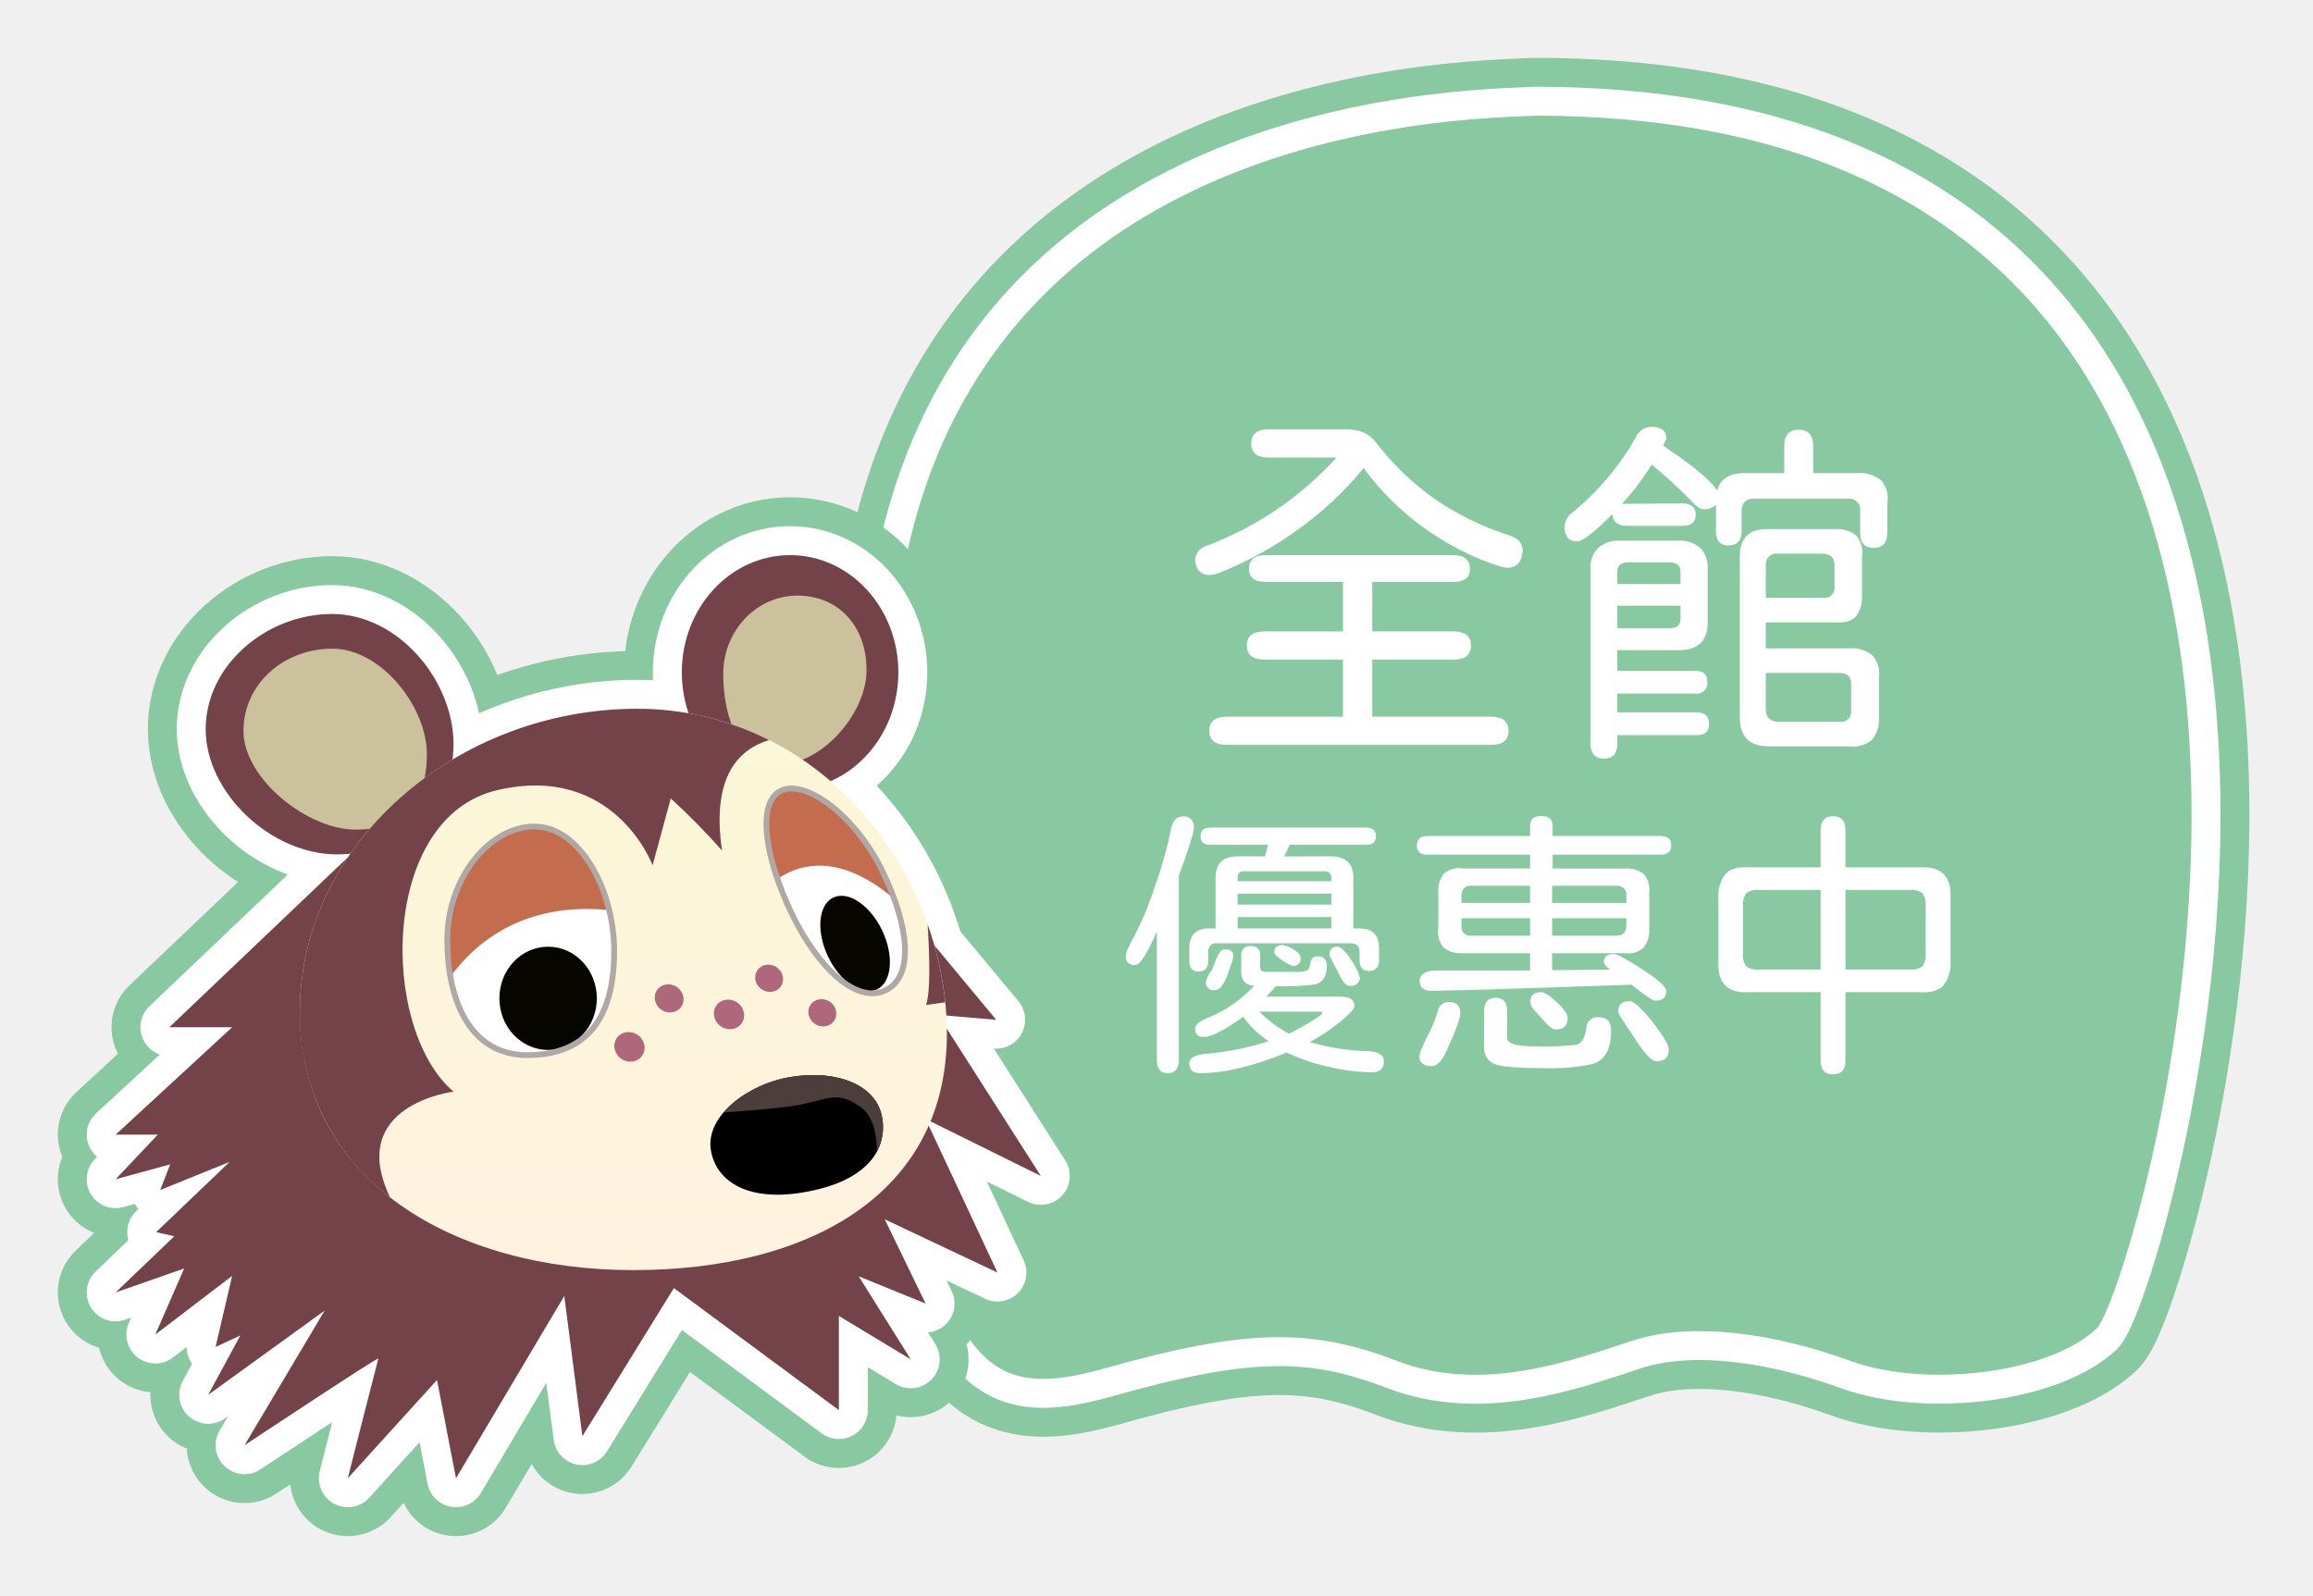
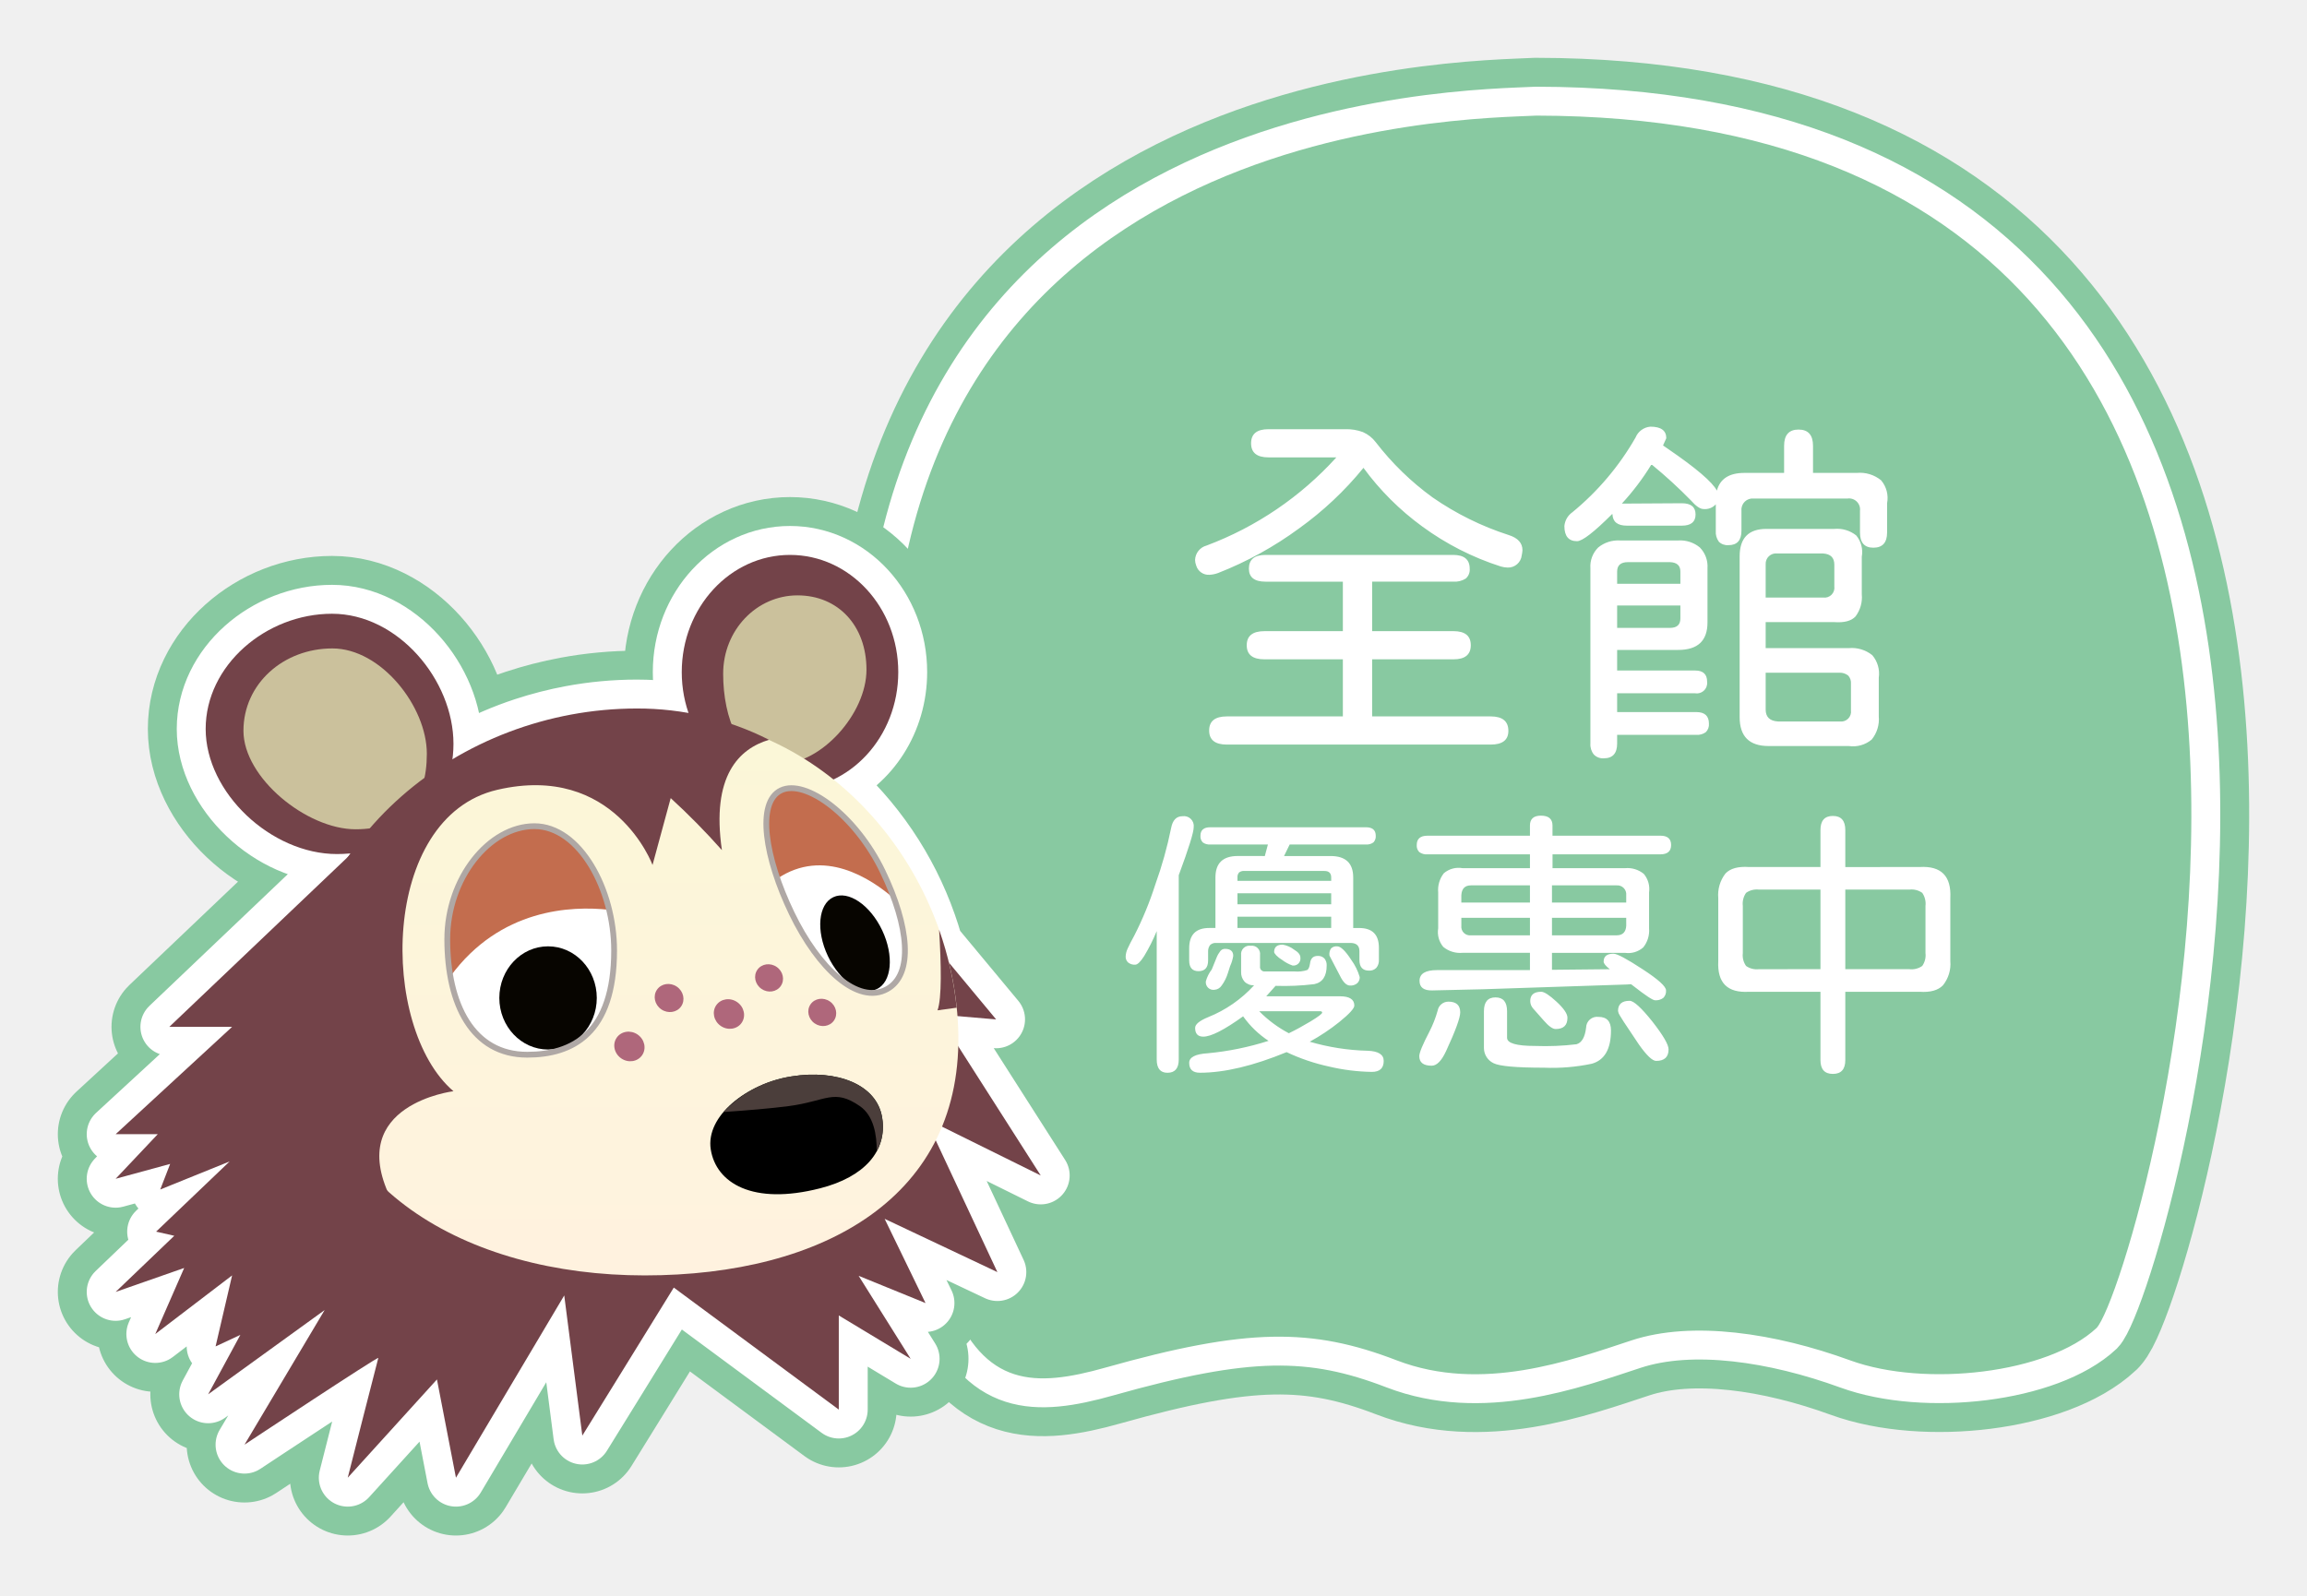
- <svg xmlns="http://www.w3.org/2000/svg" width="400" height="276" viewBox="0 0 400 276">
+ <svg xmlns="http://www.w3.org/2000/svg" width="399" height="276" viewBox="0 0 399 276">
  <defs>
    <linearGradient id="linear-gradient" x1="0.5" x2="0.5" y2="1" gradientUnits="objectBoundingBox">
      <stop offset="0" stop-color="#fbf7d7" />
      <stop offset="1" stop-color="#fff2df" />
    </linearGradient>
    <clipPath id="clip-slogan">
-       <rect width="400" height="276" />
+       <rect width="399" height="276" />
    </clipPath>
  </defs>
  <g id="slogan" clip-path="url(#clip-slogan)">
-     <g id="Group_185" data-name="Group 185" transform="translate(-100 -219)">
+     <g id="Group_181" data-name="Group 181" transform="translate(-100 -219)">
      <g id="Group_154" data-name="Group 154" transform="translate(134 -20)">
        <path id="Path_69" data-name="Path 69" d="M-291.042,588.813c-11.553.629-114.476.314-111.675,108.143s12.6,115.374,37.108,108.458,35.708-6.916,50.412-1.258,30.107,0,40.609-3.458,24.856-1.258,37.809,3.458,34.205,2.264,42.607-5.6C-186.965,791.069-127.555,589.128-291.042,588.813Z" transform="translate(522.774 -329.813)" fill="#88c9a1" stroke="#88c9a1" stroke-width="20" />
        <path id="Path_68" data-name="Path 68" d="M-291.042,588.813c-11.553.629-114.476.314-111.675,108.143s12.6,115.374,37.108,108.458,35.708-6.916,50.412-1.258,30.107,0,40.609-3.458,24.856-1.258,37.809,3.458,34.205,2.264,42.607-5.6C-186.965,791.069-127.555,589.128-291.042,588.813Z" transform="translate(522.774 -329.813)" fill="#88c9a1" stroke="#fff" stroke-width="10" />
        <path id="Path_32" data-name="Path 32" d="M-291.042,588.813c-11.553.629-114.476.314-111.675,108.143s12.6,115.374,37.108,108.458,35.708-6.916,50.412-1.258,30.107,0,40.609-3.458,24.856-1.258,37.809,3.458,34.205,2.264,42.607-5.6C-186.965,791.069-127.555,589.128-291.042,588.813Z" transform="translate(522.774 -329.813)" fill="#88c9a1" />
        <path id="Path_72" data-name="Path 72" d="M-6.062-32.437q2.375.75,2.375,2.625a5.267,5.267,0,0,1-.125.875A2.368,2.368,0,0,1-6.25-26.812,4.616,4.616,0,0,1-7.437-27,47.337,47.337,0,0,1-21-33.906,46.641,46.641,0,0,1-31.187-44.062,57.8,57.8,0,0,1-42.312-33.594a61.511,61.511,0,0,1-14,7.719,5.045,5.045,0,0,1-1.5.313,2.236,2.236,0,0,1-2.312-1.625,2.678,2.678,0,0,1-.187-.937,2.679,2.679,0,0,1,2-2.5,57.513,57.513,0,0,0,22.438-15.25h-11.75q-3,0-3-2.437t3-2.437h13.313a8.02,8.02,0,0,1,3.031.5,5.588,5.588,0,0,1,2.219,1.75,47.906,47.906,0,0,0,9.844,9.563A50.006,50.006,0,0,0-6.062-32.437ZM-9.187-1.062q3.062,0,3.063,2.5,0,2.375-3.062,2.375H-54.812q-3.063,0-3.062-2.437t3.063-2.437H-34.75v-9.875H-48.312q-3.063,0-3.062-2.437t3.063-2.437H-34.75v-8.562H-48.125q-2.875,0-2.875-2.25Q-51-29-48.125-29h32.438q2.875,0,2.875,2.375a2.037,2.037,0,0,1-.687,1.719,3.593,3.593,0,0,1-2.187.531h-14v8.563h14.063q3,0,3,2.438t-3,2.438H-29.687v9.875ZM54.125-43.187a5.807,5.807,0,0,1,4.219,1.281,4.751,4.751,0,0,1,1.031,3.969v5.063q0,2.625-2.375,2.625-2.313,0-2.312-2.625v-3.75A1.906,1.906,0,0,0,52.5-38.75H36.313a1.922,1.922,0,0,0-2.125,2.063v3.5q0,2.5-2.25,2.5a2.114,2.114,0,0,1-1.656-.594,2.816,2.816,0,0,1-.531-1.906V-37.75a2.52,2.52,0,0,1-2.125.813q-.875,0-2.187-1.5a82.34,82.34,0,0,0-6.687-6.125h-.187A43.409,43.409,0,0,1,13.5-37.875l10.375-.062q2.375,0,2.375,1.938t-2.375,1.938h-9.5q-2.437,0-2.5-2h-.062Q7.125-31.375,5.75-31.375q-2.188,0-2.187-2.625a3.268,3.268,0,0,1,1.375-2.375A46.715,46.715,0,0,0,15.875-49.312a3.033,3.033,0,0,1,2.563-1.875q2.75,0,2.75,2l-.562,1.25.813.563q7.313,5,8.5,7.25.812-3.062,4.75-3.062h6.875v-4.687q0-2.812,2.5-2.812t2.5,2.813v4.688ZM52.75-12.875a5.672,5.672,0,0,1,4.063,1.219A4.928,4.928,0,0,1,57.938-7.75v6.688a5.57,5.57,0,0,1-1.219,4A5.027,5.027,0,0,1,52.75,4.063H38.875q-5,0-5-5V-28.75q0-4.75,4.625-4.75H50.25a5.293,5.293,0,0,1,3.781,1.125A4.5,4.5,0,0,1,55-28.687v6.5a5.5,5.5,0,0,1-1.094,3.844q-1.094,1.156-3.656.969H38.375v4.5ZM26.375-1.812q2.187,0,2.188,2a1.861,1.861,0,0,1-.531,1.469,2.457,2.457,0,0,1-1.656.469H12.688v1.5q0,2.562-2.312,2.563a2.2,2.2,0,0,1-1.719-.656,2.75,2.75,0,0,1-.594-1.906V-26.687a4.607,4.607,0,0,1,1.344-3.594A5.429,5.429,0,0,1,13.188-31.5H23.25A5.311,5.311,0,0,1,27-30.281a4.667,4.667,0,0,1,1.313,3.594v9.375q0,4.75-5.062,4.75H12.688V-9h13.5Q28.25-9,28.25-7.062a1.8,1.8,0,0,1-2.062,2h-13.5v3.25Zm12-19.812h9.938a1.713,1.713,0,0,0,1.938-1.937v-3.75q0-1.812-1.937-1.937H40.375a1.786,1.786,0,0,0-2,1.875ZM12.688-24H23.625v-2.125q0-1.562-1.812-1.625h-7.25q-1.875,0-1.875,1.625Zm0,7.625h9.125q1.812,0,1.813-1.625v-2.25H12.688ZM53.125-6.687a1.893,1.893,0,0,0-.469-1.437,2.32,2.32,0,0,0-1.469-.5H38.375V-2.25q0,1.938,2.125,2.063H51.188a1.713,1.713,0,0,0,1.938-1.937Zm-113.672,24.8q0,1.318-2.588,8.3V58.295q0,2.295-1.953,2.295-1.855,0-1.855-2.295V36.078A31.647,31.647,0,0,1-69.116,40.4q-.952,1.489-1.538,1.489A1.757,1.757,0,0,1-71.9,41.5a1.343,1.343,0,0,1-.415-1.025,3.5,3.5,0,0,1,.342-1.367q.342-.781,1.172-2.295a58.794,58.794,0,0,0,3.613-8.789,69.689,69.689,0,0,0,2.734-9.766q.391-2.051,1.953-2.051A1.705,1.705,0,0,1-60.547,18.109Zm12.3,4.98.537-2h-9.961a1.906,1.906,0,0,1-1.318-.366,1.506,1.506,0,0,1-.391-1.147q0-1.465,1.709-1.465h26.9q1.709,0,1.709,1.465a1.506,1.506,0,0,1-.391,1.147,1.906,1.906,0,0,1-1.318.366H-43.945l-.977,2h8.057q3.906,0,3.906,3.711v8.74h1.025q3.418,0,3.418,3.418v2.1a1.972,1.972,0,0,1-.439,1.367,1.62,1.62,0,0,1-1.27.488q-1.66,0-1.66-1.855V39.545q0-1.367-1.465-1.416H-56.641a1.38,1.38,0,0,0-1.05.342,1.716,1.716,0,0,0-.366,1.074v1.611q0,1.855-1.66,1.855-1.611,0-1.611-1.855v-2.1q0-3.516,3.467-3.516h1.074V26.8q0-3.711,3.857-3.711ZM-36.768,26.8q0-1.123-1.172-1.123H-51.807a1.248,1.248,0,0,0-.9.269,1.169,1.169,0,0,0-.269.854v.586h16.211Zm0,4.639v-1.9H-52.979v1.9Zm0,4.1V33.588H-52.979v1.953Zm-8.4,2.881a4.5,4.5,0,0,1,2,.879q1.074.635,1.074,1.367a1.208,1.208,0,0,1-1.367,1.367,6.553,6.553,0,0,1-1.807-.977,4.866,4.866,0,0,1-1-.781q-.366-.391-.366-.586Q-46.631,38.422-45.166,38.422Zm14.7,18.359q2.783.1,2.783,1.758,0,1.9-2.051,1.9a34.42,34.42,0,0,1-7.422-.928,34.02,34.02,0,0,1-7.324-2.49q-8.643,3.564-14.99,3.564-1.855,0-1.855-1.709,0-1.465,3.223-1.66a49.711,49.711,0,0,0,10.5-2.148A16.562,16.562,0,0,1-52,50.824q-4.883,3.516-6.885,3.516-1.416,0-1.416-1.514,0-.928,2.246-1.855A21.632,21.632,0,0,0-50.1,45.453a2.147,2.147,0,0,1-1.66-.635,2.351,2.351,0,0,1-.586-1.66v-2.93a1.446,1.446,0,0,1,1.66-1.611,1.424,1.424,0,0,1,1.611,1.611v1.953a.777.777,0,0,0,.879.879h5.078a5.588,5.588,0,0,0,2.2-.244q.342-.2.488-1.123.146-1.318,1.318-1.318a1.487,1.487,0,0,1,1.172.439,1.774,1.774,0,0,1,.391,1.221q0,2.783-2.148,3.223a43.434,43.434,0,0,1-6.689.293L-48,47.357h12.744q2.49,0,2.49,1.611,0,.732-2.588,2.832a35.02,35.02,0,0,1-5.127,3.418A39.1,39.1,0,0,0-30.469,56.781Zm-5.273-18.066q.928,0,2.441,2.344a9.49,9.49,0,0,1,1.465,2.979,1.363,1.363,0,0,1-.439,1.074A1.774,1.774,0,0,1-33.5,45.5q-.928,0-1.758-1.709l-1.807-3.467a1.754,1.754,0,0,1,.269-1.245A1.324,1.324,0,0,1-35.742,38.715Zm-20.85,1.953a4.649,4.649,0,0,1,.659-1.147,1.02,1.02,0,0,1,.806-.366q1.416,0,1.416,1.221a6.782,6.782,0,0,1-.537,1.758q-.049.2-.391,1.221A7.287,7.287,0,0,1-55.713,45.5a1.614,1.614,0,0,1-1.221.732,1.317,1.317,0,0,1-1.514-1.465,6.026,6.026,0,0,1,1.025-2.051Zm7.373,9.277a20.815,20.815,0,0,0,5.127,3.809q1.807-.879,3.76-2.051,2-1.221,2-1.514,0-.244-.342-.244ZM20.166,19.574q1.855,0,1.855,1.611T20.166,22.8H1.514v2.393H14.063a4.458,4.458,0,0,1,3.247,1,4.107,4.107,0,0,1,.9,3.2v6.2a4.643,4.643,0,0,1-1,3.3,3.916,3.916,0,0,1-3.149.952H1.416v2.93l10.01-.1q-1.074-.83-1.074-1.318,0-1.367,1.709-1.367.928,0,5.029,2.686,4.053,2.637,4.053,3.662a1.652,1.652,0,0,1-.464,1.294,2.114,2.114,0,0,1-1.44.415q-.586,0-3.76-2.49l-.391-.293-.635.049-25.049.83-8.691.2q-2.2.049-2.2-1.66,0-1.855,3.027-1.855H-2.393V39.838h-11.67a4.557,4.557,0,0,1-3.32-1.025,4,4,0,0,1-.879-3.223v-6.2a4.706,4.706,0,0,1,.977-3.32,3.927,3.927,0,0,1,3.223-.879h11.67V22.8H-20.117a2.1,2.1,0,0,1-1.416-.391,1.553,1.553,0,0,1-.439-1.221q0-1.611,1.855-1.611H-2.393V17.816q0-1.709,1.9-1.709,2,0,2,1.709v1.758ZM-2.393,28.168H-12.6q-1.563,0-1.66,1.709v1.27H-2.393Zm16.65,1.709a1.545,1.545,0,0,0-1.66-1.709H1.416v2.979H14.258Zm-16.65,3.906H-14.258V35.15a1.494,1.494,0,0,0,1.66,1.66H-2.393Zm16.65,0H1.416v3.027H12.6q1.563,0,1.66-1.66ZM2.051,53.021q-.781,0-2.051-1.465l-1.855-2.1a1.944,1.944,0,0,1-.488-1.27q0-1.611,1.9-1.611.781,0,2.637,1.709,1.9,1.758,1.9,2.783Q4.1,53.021,2.051,53.021Zm7.422-2.1q2.148,0,2.148,2.344,0,4.834-3.32,5.762a33.347,33.347,0,0,1-8.252.684q-7.227,0-8.74-.781a2.907,2.907,0,0,1-1.66-2.588v-6.4q0-2.393,2-2.393t2,2.393v4.59q0,1.416,4.834,1.416a45.6,45.6,0,0,0,7.178-.293q1.367-.391,1.66-2.881A1.9,1.9,0,0,1,9.473,50.922Zm5.371-2.783q1.074,0,3.955,3.613,2.783,3.564,2.783,4.785,0,2-2.148,2-.977,0-2.979-2.832l-2.637-3.955q-.391-.586-.684-1.1a1.8,1.8,0,0,1-.293-.757Q12.842,48.139,14.844,48.139Zm-31.348.146q2.051,0,2.051,1.855,0,1.416-2.441,6.689-1.172,2.539-2.49,2.539-2.148,0-2.148-1.66,0-.879,1.758-4.248a19.354,19.354,0,0,0,1.416-3.613A1.884,1.884,0,0,1-16.5,48.285ZM64.99,24.994q5.615-.342,5.322,5.371V41.254a5.891,5.891,0,0,1-1.27,4.2q-1.27,1.318-4.053,1.123H52.148V58.393q0,2.393-2.148,2.393t-2.148-2.393V46.576H35.5q-5.615.342-5.322-5.322V30.365a6.05,6.05,0,0,1,1.245-4.248Q32.666,24.8,35.5,24.994H47.852V18.6q0-2.441,2.148-2.441T52.148,18.6v6.4ZM47.852,42.67V28.9H37.207a3.2,3.2,0,0,0-2.222.562,3.3,3.3,0,0,0-.562,2.271v8.154a3.2,3.2,0,0,0,.562,2.222,3.2,3.2,0,0,0,2.222.562ZM66.016,31.732a3.3,3.3,0,0,0-.562-2.271,3.205,3.205,0,0,0-2.222-.562H52.148V42.67H63.232a3.2,3.2,0,0,0,2.222-.562,3.2,3.2,0,0,0,.562-2.222Z" transform="translate(233 364)" fill="#fff" />
      </g>
      <g id="Group_179" data-name="Group 179" transform="translate(-259 5)">
        <path id="Path_67" data-name="Path 67" d="M-159.346,143.768h-7.284l20.142-18.57h-10.856l30.967-29.48c.12-.177.231-.359.353-.534-.762.075-1.533.121-2.322.121-11.419,0-22.713-10.636-22.713-21.642s10.436-19.93,21.857-19.93,21,11.494,21,22.5a20.137,20.137,0,0,1-.2,2.69c.746-.445,1.5-.879,2.27-1.294a62.2,62.2,0,0,1,10.125-4.364,62.637,62.637,0,0,1,8.146-2.089q2.78-.518,5.629-.783t5.743-.268c1.013,0,2.013.033,3.007.089.28.017.554.048.831.069.717.052,1.431.108,2.135.189.3.035.582.081.876.121.687.091,1.371.187,2.048.3l.067.012a21.694,21.694,0,0,1-1.2-7.08c0-11.2,8.384-20.275,18.723-20.275s18.725,9.078,18.725,20.275c0,8.524-4.862,15.807-11.743,18.805a58.467,58.467,0,0,1,16.8,24.761h0v0q.567,1.605,1.04,3.24l.033.106c.025.091.054.181.079.274l10.717,12.892-8.644-.735c.023.388.056.775.071,1.163.015.368.008.723.014,1.086L-6.63,150.912l-19.081-9.436c-.1.241-.212.474-.318.714l11.9,25.438-19.5-9.215,7.07,14.572-11.571-4.715,9,14.358-12.43-7.5v16.285L-70.1,170.305c-5.749,9.344-15.82,25.608-15.82,25.608l-3.128-24.25L-107.774,203.2l-3.284-17-15.429,17s5.142-20.285,5.284-20.713-23.143,15-23.143,15l13.857-23.286-20.142,14.572,5.572-10.287-4.285,2,2.856-12.287-13.286,10.142,5-11.429-11.857,4.145,10.142-9.714-3.144-.715,12.715-12.142-12,4.856,1.714-4.428-9.429,2.571Z" transform="translate(545.63 266.444)" fill="#fff" stroke="#88c9a1" stroke-linecap="round" stroke-linejoin="round" stroke-width="20" />
        <path id="Path_66" data-name="Path 66" d="M-159.346,143.768h-7.284l20.142-18.57h-10.856l30.967-29.48c.12-.177.231-.359.353-.534-.762.075-1.533.121-2.322.121-11.419,0-22.713-10.636-22.713-21.642s10.436-19.93,21.857-19.93,21,11.494,21,22.5a20.137,20.137,0,0,1-.2,2.69c.746-.445,1.5-.879,2.27-1.294a62.2,62.2,0,0,1,10.125-4.364,62.637,62.637,0,0,1,8.146-2.089q2.78-.518,5.629-.783t5.743-.268c1.013,0,2.013.033,3.007.089.28.017.554.048.831.069.717.052,1.431.108,2.135.189.3.035.582.081.876.121.687.091,1.371.187,2.048.3l.067.012a21.694,21.694,0,0,1-1.2-7.08c0-11.2,8.384-20.275,18.723-20.275s18.725,9.078,18.725,20.275c0,8.524-4.862,15.807-11.743,18.805a58.467,58.467,0,0,1,16.8,24.761h0v0q.567,1.605,1.04,3.24l.033.106c.025.091.054.181.079.274l10.717,12.892-8.644-.735c.023.388.056.775.071,1.163.015.368.008.723.014,1.086L-6.63,150.912l-19.081-9.436c-.1.241-.212.474-.318.714l11.9,25.438-19.5-9.215,7.07,14.572-11.571-4.715,9,14.358-12.43-7.5v16.285L-70.1,170.305c-5.749,9.344-15.82,25.608-15.82,25.608l-3.128-24.25L-107.774,203.2l-3.284-17-15.429,17s5.142-20.285,5.284-20.713-23.143,15-23.143,15l13.857-23.286-20.142,14.572,5.572-10.287-4.285,2,2.856-12.287-13.286,10.142,5-11.429-11.857,4.145,10.142-9.714-3.144-.715,12.715-12.142-12,4.856,1.714-4.428-9.429,2.571Z" transform="translate(545.63 266.444)" fill="#fff" stroke="#fff" stroke-linecap="round" stroke-linejoin="round" stroke-width="10" />
        <g id="Group_177" data-name="Group 177" transform="translate(379 310)">
          <path id="Path_51" data-name="Path 51" d="M111.222,68.763c0,11.006,11.294,21.643,22.713,21.643s20.144-8.065,20.144-19.072-9.579-22.5-21-22.5S111.222,57.757,111.222,68.763Z" transform="translate(-95.651 -38.655)" fill="#734349" />
          <path id="Path_52" data-name="Path 52" d="M113.611,66.194c0,8.144,10.943,17.037,19.394,17.037S145.327,78.3,145.327,70.16s-7.888-18.216-16.339-18.216S113.611,58.05,113.611,66.194Z" transform="translate(-91.505 -35.766)" fill="#cbc19c" />
          <ellipse id="Ellipse_47" data-name="Ellipse 47" cx="18.723" cy="20.277" rx="18.723" ry="20.277" transform="translate(97.911)" fill="#734349" />
          <path id="Path_53" data-name="Path 53" d="M74.185,60.757c0,7.6,2.887,15.571,9.928,15.571s14.858-8.681,14.858-16.285S94.084,47.185,87.043,47.185,74.185,53.154,74.185,60.757Z" transform="translate(30.887 -40.185)" fill="#cbc19c" />
          <path id="Path_54" data-name="Path 54" d="M82.92,103.148" transform="translate(30.092 11.782)" fill="#734349" />
          <path id="Path_55" data-name="Path 55" d="M110.63,111.148" transform="translate(-51.06 19.21)" fill="#734349" />
          <path id="Path_56" data-name="Path 56" d="M65.84,120.349H58.556L78.7,101.778H67.84l32.715-31.143,83.93-1.857,26.356,31.714-10.071-.856,17.785,27.857-19.928-9.857,12.43,26.572-19.5-9.215,7.072,14.572-11.572-4.715,9,14.358-12.43-7.5v16.285L155.09,146.886c-5.749,9.344-15.82,25.608-15.82,25.608l-3.128-24.25-18.729,31.534-3.286-17-15.429,17s5.144-20.285,5.286-20.713-23.143,15-23.143,15L94.7,150.778,74.556,165.35l5.572-10.287-4.287,2L78.7,144.778,65.412,154.921l5-11.429-11.857,4.145L68.7,137.922l-3.144-.715L78.27,125.064l-12,4.856,1.713-4.428-9.427,2.571Z" transform="translate(-58.556 -20.134)" fill="#734349" />
-           <path id="Path_57" data-name="Path 57" d="M66.98,109.727c0,29.291,26.755,44.68,57.644,44.68s55.358-13.589,54.215-42.859c-1.072-27.428-22.684-54.215-53.572-54.215S66.98,80.436,66.98,109.727Z" transform="translate(-35.124 -30.762)" fill="url(#linear-gradient)" />
+           <path id="Path_57" data-name="Path 57" d="M66.98,109.727c0,29.291,26.755,44.68,57.644,44.68s55.358-13.589,54.215-42.859c-1.072-27.428-22.684-54.215-53.572-54.215S66.98,80.436,66.98,109.727Z" transform="translate(-33.124 -29.762)" fill="url(#linear-gradient)" />
          <path id="Path_58" data-name="Path 58" d="M82.92,109.727c0-29.291,27.4-52.394,58.286-52.394a50.415,50.415,0,0,1,22.869,5.412c-5.157,1.541-10.04,6.193-8.154,19.089a121.938,121.938,0,0,0-8.858-9L143.921,84.4s-6.565-17.722-26.858-13-20.43,41.143-7.572,52.143c0,0-18.634,2.274-10.979,18.266A39.259,39.259,0,0,1,82.92,109.727Z" transform="translate(-51.064 -30.762)" fill="#734349" />
-           <path id="Path_59" data-name="Path 59" d="M67.409,76.659a58.235,58.235,0,0,1,3.039,13.489l-3.315.455C67.9,88.547,67.779,82.591,67.409,76.659Z" transform="translate(73.01 -12.816)" fill="#734349" />
+           <path id="Path_59" data-name="Path 59" d="M67.409,76.659a58.235,58.235,0,0,1,3.039,13.489l-3.315.455C67.9,88.547,67.779,82.591,67.409,76.659Z" transform="translate(75.01 -11.816)" fill="#734349" />
          <path id="Path_60" data-name="Path 60" d="M72.791,103.122c.92,5.786,7.215,9.714,18.929,6.713,7.624-1.952,11.635-6.428,10.713-12.214s-7.871-8.38-15.643-7.144S71.869,97.336,72.791,103.122Z" transform="translate(30.138 -0.264)" />
          <ellipse id="Ellipse_48" data-name="Ellipse 48" cx="2.464" cy="2.309" rx="2.464" ry="2.309" transform="matrix(-0.821, -0.571, 0.571, -0.821, 122.916, 82.45)" fill="#af677b" />
          <ellipse id="Ellipse_49" data-name="Ellipse 49" cx="2.464" cy="2.309" rx="2.464" ry="2.309" transform="matrix(-0.821, -0.571, 0.571, -0.821, 113.716, 76.479)" fill="#af677b" />
          <ellipse id="Ellipse_50" data-name="Ellipse 50" cx="2.539" cy="2.379" rx="2.539" ry="2.379" transform="matrix(-0.821, -0.571, 0.571, -0.821, 96.445, 80.059)" fill="#af677b" />
          <ellipse id="Ellipse_51" data-name="Ellipse 51" cx="2.671" cy="2.503" rx="2.671" ry="2.503" transform="matrix(-0.821, -0.571, 0.571, -0.821, 106.837, 83.004)" fill="#af677b" />
          <ellipse id="Ellipse_52" data-name="Ellipse 52" cx="2.671" cy="2.503" rx="2.671" ry="2.503" transform="matrix(-0.821, -0.571, 0.571, -0.821, 89.621, 88.617)" fill="#af677b" />
          <path id="Path_61" data-name="Path 61" d="M96.815,87.443c0,11.3,4.393,19.982,13.822,19.982,7.811,0,15.035-3.643,15.035-18.036,0-10.563-5.969-21.5-13.78-21.5S96.815,76.88,96.815,87.443Z" transform="translate(-39.459 -20.96)" fill="#fff" />
          <path id="Path_62" data-name="Path 62" d="M75.128,86.128c4.636,9.616,11.471,15.9,16.5,13.107,4.571-2.536,3.849-10.777-.787-20.393S77.537,62.8,73.261,64.865,70.491,76.51,75.128,86.128Z" transform="translate(41.801 -24.126)" fill="#fff" />
          <path id="Path_63" data-name="Path 63" d="M112.343,67.889c6.06,0,10.995,6.586,12.912,14.468-6.532-.725-18.875-.212-27.446,11.506a36.519,36.519,0,0,1-.544-6.42C97.265,76.88,104.532,67.889,112.343,67.889Z" transform="translate(-39.909 -20.96)" fill="#c36d4e" />
          <path id="Path_64" data-name="Path 64" d="M74.219,64.865C78.495,62.8,87.164,69.225,91.8,78.841a50.163,50.163,0,0,1,2.012,4.766c-4.062-3.543-12.227-8.866-20.206-3.483C71.081,72.809,70.844,66.493,74.219,64.865Z" transform="translate(40.843 -24.126)" fill="#c36d4e" />
          <ellipse id="Ellipse_53" data-name="Ellipse 53" cx="8.428" cy="8.926" rx="8.428" ry="8.926" transform="translate(66.359 67.715)" fill="#070500" />
          <ellipse id="Ellipse_54" data-name="Ellipse 54" cx="8.797" cy="5.196" rx="8.797" ry="5.196" transform="translate(126.944 77.34) rotate(-115.32)" fill="#070500" />
          <path id="Path_65" data-name="Path 65" d="M84.5,90.478c7.772-1.236,14.723,1.358,15.643,7.144a8.924,8.924,0,0,1-.939,5.82c.023-2.806-.507-6.156-2.918-7.82-4.5-3.107-5.786-.856-12.322,0-3.007.393-7.388.764-11.253,1.02A20.108,20.108,0,0,1,84.5,90.478Z" transform="translate(32.429 -0.264)" fill="#4b3e3b" />
          <path id="Path_70" data-name="Path 70" d="M96.815,87.443c0,11.3,4.393,19.982,13.822,19.982,7.811,0,15.035-3.643,15.035-18.036,0-10.563-5.969-21.5-13.78-21.5S96.815,76.88,96.815,87.443Z" transform="translate(-39.459 -20.96)" fill="none" stroke="#afa8a5" stroke-width="1" />
          <path id="Path_71" data-name="Path 71" d="M75.128,86.128c4.636,9.616,11.471,15.9,16.5,13.107,4.571-2.536,3.849-10.777-.787-20.393S77.537,62.8,73.261,64.865,70.491,76.51,75.128,86.128Z" transform="translate(41.801 -24.126)" fill="none" stroke="#afa8a5" stroke-width="1" />
        </g>
      </g>
    </g>
  </g>
</svg>
